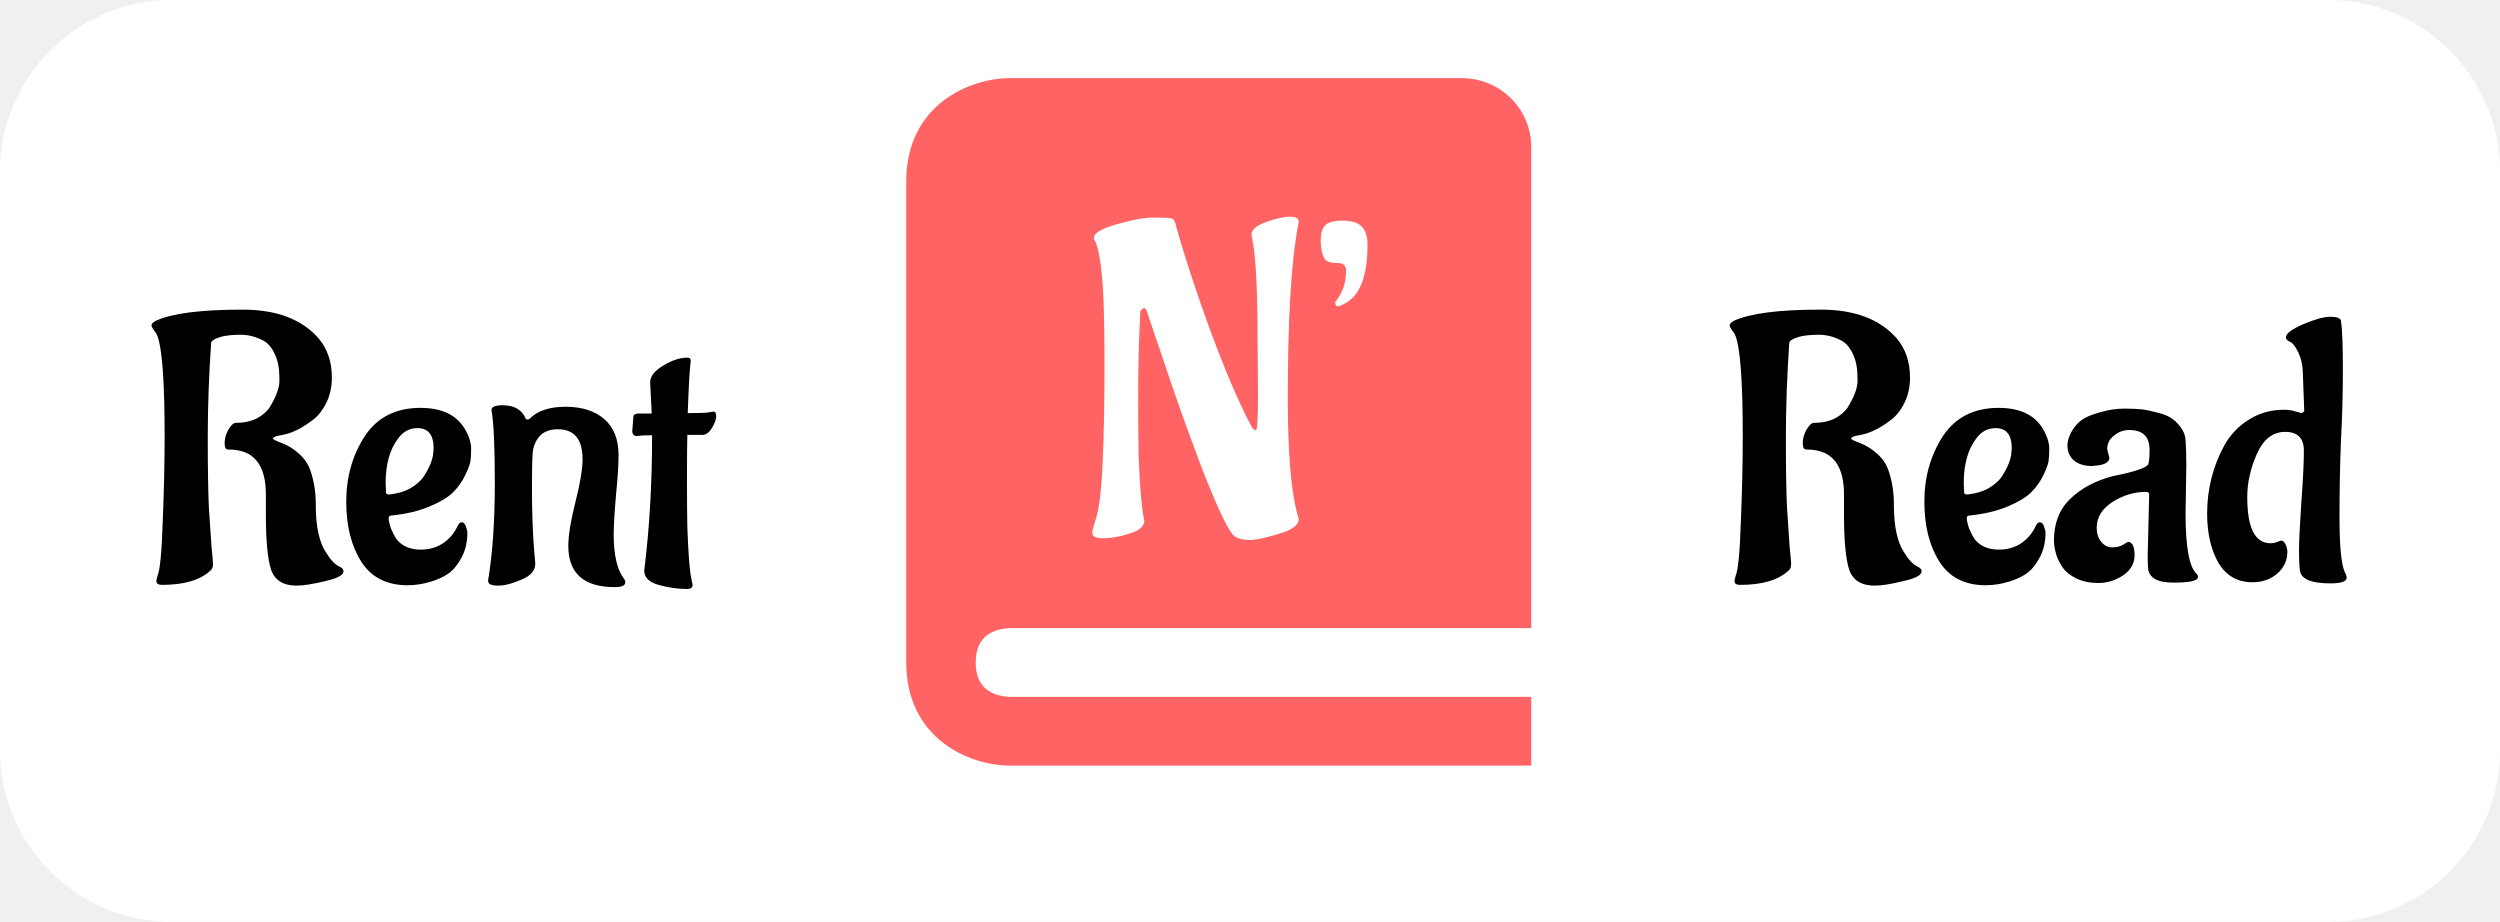
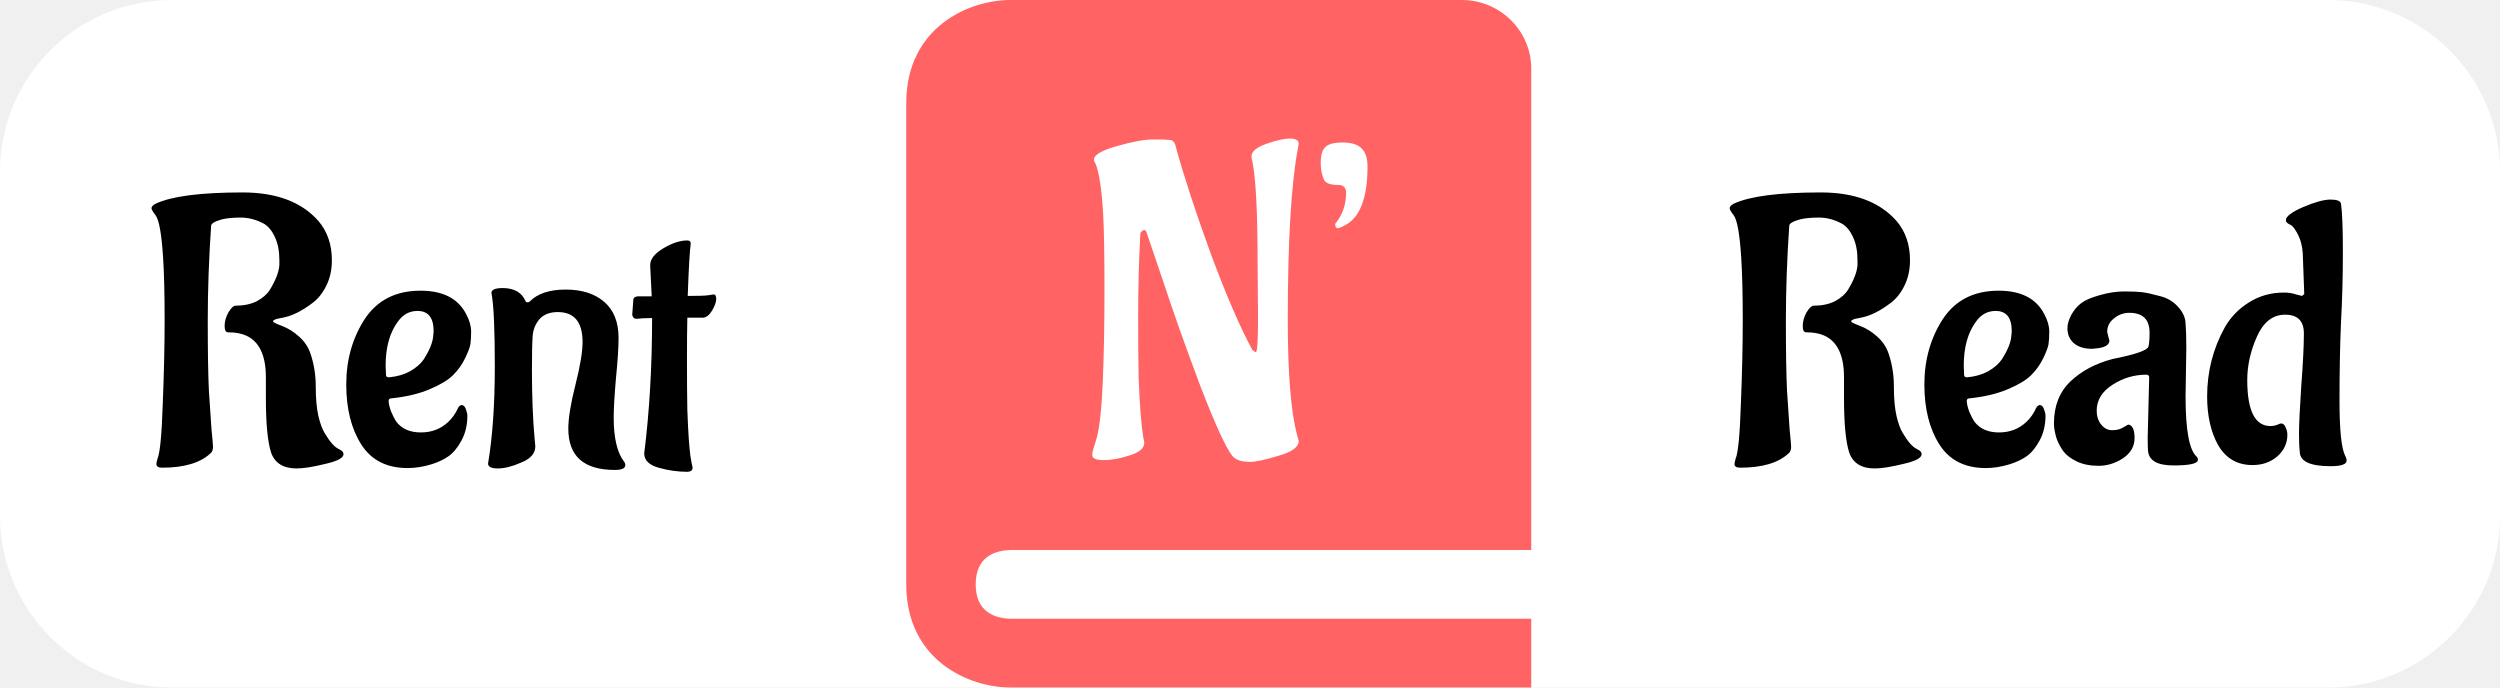
- <svg xmlns="http://www.w3.org/2000/svg" width="160" height="59" viewBox="0 0 160 59" fill="none">
-   <rect width="160" height="59" rx="11" fill="white" />
-   <path d="M17.736 27.904C17.56 27.952 17.472 28.008 17.472 28.072C17.472 28.12 17.664 28.216 18.048 28.36C18.432 28.504 18.792 28.728 19.128 29.032C19.48 29.336 19.728 29.704 19.872 30.136C20.096 30.792 20.208 31.496 20.208 32.248C20.208 33 20.264 33.624 20.376 34.12C20.488 34.6 20.624 34.968 20.784 35.224C21.104 35.768 21.4 36.104 21.672 36.232L21.84 36.328C21.936 36.392 21.984 36.472 21.984 36.568C21.984 36.808 21.592 37.016 20.808 37.192C20.024 37.384 19.416 37.48 18.984 37.48C18.136 37.48 17.592 37.144 17.352 36.472C17.128 35.784 17.016 34.616 17.016 32.968V31.648C17.016 30.256 16.6 29.368 15.768 28.984C15.448 28.84 15.064 28.768 14.616 28.768H14.592C14.448 28.768 14.376 28.632 14.376 28.36C14.376 28.072 14.456 27.784 14.616 27.496C14.792 27.208 14.944 27.064 15.072 27.064C15.6 27.064 16.056 26.968 16.44 26.776C16.824 26.568 17.104 26.32 17.28 26.032C17.648 25.424 17.848 24.904 17.88 24.472V24.16C17.88 23.568 17.784 23.072 17.592 22.672C17.4 22.256 17.16 21.968 16.872 21.808C16.392 21.552 15.904 21.424 15.408 21.424C14.912 21.424 14.504 21.464 14.184 21.544C13.736 21.672 13.512 21.808 13.512 21.952C13.368 24.048 13.296 26.072 13.296 28.024C13.296 29.96 13.32 31.448 13.368 32.488C13.432 33.512 13.488 34.344 13.536 34.984C13.6 35.608 13.632 35.976 13.632 36.088C13.632 36.296 13.576 36.44 13.464 36.52C12.808 37.128 11.776 37.432 10.368 37.432C10.128 37.432 10.008 37.352 10.008 37.192C10.008 37.144 10.032 37.032 10.08 36.856C10.24 36.488 10.352 35.32 10.416 33.352C10.496 31.384 10.536 29.592 10.536 27.976C10.536 26.344 10.504 25.024 10.44 24.016C10.344 22.496 10.184 21.584 9.96 21.28C9.784 21.056 9.696 20.904 9.696 20.824C9.696 20.728 9.784 20.632 9.96 20.536C10.984 20.056 12.84 19.816 15.528 19.816C17.688 19.816 19.304 20.424 20.376 21.64C20.952 22.312 21.24 23.152 21.24 24.16C21.24 24.768 21.12 25.312 20.88 25.792C20.64 26.272 20.344 26.64 19.992 26.896C19.32 27.408 18.688 27.72 18.096 27.832L17.736 27.904ZM24.68 30.904L24.704 31.504C24.704 31.6 24.768 31.648 24.896 31.648C25.408 31.6 25.856 31.472 26.24 31.264C26.624 31.04 26.912 30.792 27.104 30.52C27.488 29.928 27.696 29.416 27.728 28.984L27.752 28.696C27.752 27.832 27.408 27.4 26.72 27.4C26.208 27.4 25.792 27.624 25.472 28.072C24.944 28.776 24.68 29.72 24.68 30.904ZM29.912 34.096C29.912 34.704 29.784 35.24 29.528 35.704C29.288 36.152 29.008 36.488 28.688 36.712C28.384 36.92 28.024 37.088 27.608 37.216C27.08 37.376 26.576 37.456 26.096 37.456C24.752 37.456 23.76 36.952 23.12 35.944C22.48 34.936 22.16 33.656 22.16 32.104C22.16 30.536 22.552 29.144 23.336 27.928C24.136 26.712 25.328 26.104 26.912 26.104C28.352 26.104 29.328 26.608 29.84 27.616C30.048 28 30.152 28.368 30.152 28.72C30.152 29.056 30.136 29.328 30.104 29.536C30.072 29.728 29.96 30.024 29.768 30.424C29.576 30.824 29.32 31.184 29 31.504C28.68 31.824 28.176 32.128 27.488 32.416C26.8 32.704 25.992 32.896 25.064 32.992C24.936 32.992 24.872 33.048 24.872 33.16C24.872 33.304 24.92 33.52 25.016 33.808C25.128 34.08 25.248 34.312 25.376 34.504C25.728 34.952 26.248 35.176 26.936 35.176C27.624 35.176 28.208 34.952 28.688 34.504C28.944 34.264 29.152 33.968 29.312 33.616C29.376 33.488 29.456 33.424 29.552 33.424C29.664 33.424 29.752 33.512 29.816 33.688C29.88 33.864 29.912 34 29.912 34.096ZM31.236 37.168C31.524 35.44 31.668 33.368 31.668 30.952C31.668 28.536 31.596 26.968 31.452 26.248C31.452 26.04 31.692 25.936 32.172 25.936C32.908 25.936 33.396 26.216 33.636 26.776C33.652 26.824 33.692 26.848 33.756 26.848C33.82 26.848 33.868 26.832 33.9 26.8C34.396 26.288 35.164 26.032 36.204 26.032C37.244 26.032 38.068 26.296 38.676 26.824C39.284 27.352 39.588 28.12 39.588 29.128C39.588 29.736 39.532 30.6 39.42 31.72C39.324 32.84 39.276 33.672 39.276 34.216C39.276 35.512 39.492 36.448 39.924 37.024C39.988 37.104 40.02 37.184 40.02 37.264C40.02 37.472 39.796 37.576 39.348 37.576C37.364 37.576 36.372 36.696 36.372 34.936C36.372 34.264 36.524 33.328 36.828 32.128C37.132 30.928 37.284 30.016 37.284 29.392C37.284 28.112 36.756 27.472 35.7 27.472C35.188 27.472 34.796 27.624 34.524 27.928C34.268 28.232 34.124 28.584 34.092 28.984C34.06 29.368 34.044 30.104 34.044 31.192C34.044 32.856 34.1 34.304 34.212 35.536L34.26 36.064C34.26 36.512 33.964 36.856 33.372 37.096C32.796 37.352 32.292 37.48 31.86 37.48C31.444 37.48 31.236 37.376 31.236 37.168ZM40.462 27.64L40.534 26.68C40.55 26.536 40.662 26.464 40.87 26.464H41.71L41.614 24.544V24.448C41.614 24.08 41.894 23.728 42.454 23.392C43.014 23.056 43.526 22.888 43.99 22.888C44.134 22.888 44.206 22.952 44.206 23.08V23.104C44.142 23.536 44.078 24.648 44.014 26.44C44.718 26.44 45.166 26.424 45.358 26.392C45.55 26.36 45.654 26.344 45.67 26.344C45.782 26.344 45.838 26.44 45.838 26.632C45.838 26.824 45.75 27.072 45.574 27.376C45.398 27.664 45.206 27.816 44.998 27.832H43.99C43.974 28.376 43.966 29.296 43.966 30.592C43.966 31.872 43.974 32.928 43.99 33.76C44.022 34.592 44.054 35.224 44.086 35.656C44.118 36.072 44.15 36.408 44.182 36.664C44.23 36.92 44.262 37.104 44.278 37.216C44.31 37.328 44.326 37.4 44.326 37.432C44.326 37.592 44.222 37.68 44.014 37.696C43.39 37.696 42.766 37.608 42.142 37.432C41.534 37.256 41.23 36.952 41.23 36.52C41.566 33.832 41.734 30.944 41.734 27.856C41.302 27.856 40.974 27.872 40.75 27.904H40.726C40.582 27.904 40.494 27.816 40.462 27.64Z" fill="black" />
-   <path d="M58 11.6V42.4C58 47.242 61.987 49 64.667 49H98V44.6H64.693C63.667 44.574 62.444 44.173 62.444 42.4C62.444 40.627 63.667 40.226 64.693 40.2H98V9.4C98 6.973 96.007 5 93.556 5H64.667C61.987 5 58 6.758 58 11.6Z" fill="#FF6363" />
-   <path d="M80.514 25.236L80.487 21.904C80.487 18.6 80.374 16.407 80.15 15.324C80.113 15.193 80.094 15.091 80.094 15.016C80.094 14.699 80.412 14.428 81.046 14.204C81.681 13.98 82.185 13.868 82.558 13.868C82.932 13.868 83.118 13.98 83.118 14.204C83.118 14.223 83.1 14.325 83.062 14.512C82.633 16.808 82.418 20.457 82.418 25.46C82.418 28.876 82.615 31.331 83.007 32.824C83.081 33.067 83.118 33.197 83.118 33.216C83.118 33.608 82.689 33.925 81.831 34.168C80.972 34.429 80.365 34.56 80.01 34.56C79.451 34.56 79.068 34.429 78.862 34.168C78.452 33.645 77.78 32.18 76.847 29.772C75.932 27.345 75.129 25.087 74.439 22.996L73.374 19.86C73.337 19.767 73.29 19.72 73.234 19.72C73.16 19.72 73.076 19.785 72.983 19.916C72.889 21.652 72.843 23.388 72.843 25.124C72.843 26.86 72.852 28.195 72.871 29.128C72.908 30.061 72.945 30.771 72.983 31.256C73.02 31.741 73.057 32.133 73.094 32.432C73.132 32.712 73.16 32.917 73.178 33.048C73.216 33.179 73.234 33.272 73.234 33.328C73.234 33.683 72.927 33.953 72.311 34.14C71.695 34.345 71.135 34.448 70.63 34.448C70.145 34.448 69.903 34.336 69.903 34.112C69.903 34 69.93 33.86 69.987 33.692C70.043 33.524 70.108 33.309 70.183 33.048C70.369 32.395 70.5 31.209 70.575 29.492C70.649 27.756 70.686 25.787 70.686 23.584C70.686 21.363 70.659 19.748 70.603 18.74C70.509 17.097 70.341 15.996 70.099 15.436C70.043 15.38 70.014 15.305 70.014 15.212C70.014 14.913 70.509 14.624 71.499 14.344C72.488 14.064 73.253 13.924 73.794 13.924C74.355 13.924 74.681 13.933 74.775 13.952C75.036 13.933 75.195 14.083 75.251 14.4C75.792 16.36 76.548 18.665 77.519 21.316C78.508 23.967 79.385 25.992 80.15 27.392C80.244 27.485 80.319 27.532 80.374 27.532C80.468 27.532 80.514 26.767 80.514 25.236ZM87.521 15.66C87.521 17.695 87.026 18.955 86.037 19.44C85.906 19.515 85.775 19.571 85.645 19.608C85.514 19.608 85.449 19.515 85.449 19.328C85.915 18.768 86.149 18.105 86.149 17.34C86.149 17.004 85.981 16.836 85.645 16.836C85.159 16.836 84.861 16.733 84.749 16.528C84.6 16.229 84.525 15.856 84.525 15.408C84.525 14.941 84.618 14.615 84.805 14.428C84.992 14.223 85.365 14.12 85.925 14.12C86.485 14.12 86.886 14.241 87.129 14.484C87.39 14.727 87.521 15.119 87.521 15.66Z" fill="white" />
-   <path d="M118.736 27.904C118.56 27.952 118.472 28.008 118.472 28.072C118.472 28.12 118.664 28.216 119.048 28.36C119.432 28.504 119.792 28.728 120.128 29.032C120.48 29.336 120.728 29.704 120.872 30.136C121.096 30.792 121.208 31.496 121.208 32.248C121.208 33 121.264 33.624 121.376 34.12C121.488 34.6 121.624 34.968 121.784 35.224C122.104 35.768 122.4 36.104 122.672 36.232L122.84 36.328C122.936 36.392 122.984 36.472 122.984 36.568C122.984 36.808 122.592 37.016 121.808 37.192C121.024 37.384 120.416 37.48 119.984 37.48C119.136 37.48 118.592 37.144 118.352 36.472C118.128 35.784 118.016 34.616 118.016 32.968V31.648C118.016 30.256 117.6 29.368 116.768 28.984C116.448 28.84 116.064 28.768 115.616 28.768H115.592C115.448 28.768 115.376 28.632 115.376 28.36C115.376 28.072 115.456 27.784 115.616 27.496C115.792 27.208 115.944 27.064 116.072 27.064C116.6 27.064 117.056 26.968 117.44 26.776C117.824 26.568 118.104 26.32 118.28 26.032C118.648 25.424 118.848 24.904 118.88 24.472V24.16C118.88 23.568 118.784 23.072 118.592 22.672C118.4 22.256 118.16 21.968 117.872 21.808C117.392 21.552 116.904 21.424 116.408 21.424C115.912 21.424 115.504 21.464 115.184 21.544C114.736 21.672 114.512 21.808 114.512 21.952C114.368 24.048 114.296 26.072 114.296 28.024C114.296 29.96 114.32 31.448 114.368 32.488C114.432 33.512 114.488 34.344 114.536 34.984C114.6 35.608 114.632 35.976 114.632 36.088C114.632 36.296 114.576 36.44 114.464 36.52C113.808 37.128 112.776 37.432 111.368 37.432C111.128 37.432 111.008 37.352 111.008 37.192C111.008 37.144 111.032 37.032 111.08 36.856C111.24 36.488 111.352 35.32 111.416 33.352C111.496 31.384 111.536 29.592 111.536 27.976C111.536 26.344 111.504 25.024 111.44 24.016C111.344 22.496 111.184 21.584 110.96 21.28C110.784 21.056 110.696 20.904 110.696 20.824C110.696 20.728 110.784 20.632 110.96 20.536C111.984 20.056 113.84 19.816 116.528 19.816C118.688 19.816 120.304 20.424 121.376 21.64C121.952 22.312 122.24 23.152 122.24 24.16C122.24 24.768 122.12 25.312 121.88 25.792C121.64 26.272 121.344 26.64 120.992 26.896C120.32 27.408 119.688 27.72 119.096 27.832L118.736 27.904ZM125.68 30.904L125.704 31.504C125.704 31.6 125.768 31.648 125.896 31.648C126.408 31.6 126.856 31.472 127.24 31.264C127.624 31.04 127.912 30.792 128.104 30.52C128.488 29.928 128.696 29.416 128.728 28.984L128.752 28.696C128.752 27.832 128.408 27.4 127.72 27.4C127.208 27.4 126.792 27.624 126.472 28.072C125.944 28.776 125.68 29.72 125.68 30.904ZM130.912 34.096C130.912 34.704 130.784 35.24 130.528 35.704C130.288 36.152 130.008 36.488 129.688 36.712C129.384 36.92 129.024 37.088 128.608 37.216C128.08 37.376 127.576 37.456 127.096 37.456C125.752 37.456 124.76 36.952 124.12 35.944C123.48 34.936 123.16 33.656 123.16 32.104C123.16 30.536 123.552 29.144 124.336 27.928C125.136 26.712 126.328 26.104 127.912 26.104C129.352 26.104 130.328 26.608 130.84 27.616C131.048 28 131.152 28.368 131.152 28.72C131.152 29.056 131.136 29.328 131.104 29.536C131.072 29.728 130.96 30.024 130.768 30.424C130.576 30.824 130.32 31.184 130 31.504C129.68 31.824 129.176 32.128 128.488 32.416C127.8 32.704 126.992 32.896 126.064 32.992C125.936 32.992 125.872 33.048 125.872 33.16C125.872 33.304 125.92 33.52 126.016 33.808C126.128 34.08 126.248 34.312 126.376 34.504C126.728 34.952 127.248 35.176 127.936 35.176C128.624 35.176 129.208 34.952 129.688 34.504C129.944 34.264 130.152 33.968 130.312 33.616C130.376 33.488 130.456 33.424 130.552 33.424C130.664 33.424 130.752 33.512 130.816 33.688C130.88 33.864 130.912 34 130.912 34.096ZM139.924 29.8L139.876 32.872C139.876 35 140.108 36.28 140.572 36.712C140.636 36.776 140.668 36.848 140.668 36.928C140.668 37.168 140.148 37.288 139.108 37.288C138.084 37.288 137.54 36.984 137.476 36.376C137.46 36.232 137.452 35.936 137.452 35.488L137.548 31.648C137.548 31.536 137.484 31.48 137.355 31.48C136.588 31.48 135.868 31.696 135.196 32.128C134.524 32.56 134.188 33.112 134.188 33.784C134.188 34.136 134.284 34.432 134.476 34.672C134.668 34.912 134.9 35.032 135.172 35.032C135.46 35.032 135.692 34.976 135.868 34.864C136.06 34.752 136.172 34.688 136.204 34.672C136.476 34.704 136.612 34.992 136.612 35.536C136.612 36.064 136.364 36.496 135.868 36.832C135.372 37.152 134.852 37.312 134.308 37.312C133.764 37.312 133.292 37.216 132.892 37.024C132.508 36.832 132.228 36.616 132.052 36.376C131.876 36.136 131.732 35.864 131.62 35.56C131.508 35.192 131.452 34.872 131.452 34.6C131.452 33.48 131.804 32.584 132.508 31.912C133.212 31.24 134.116 30.76 135.22 30.472C136.676 30.184 137.436 29.92 137.5 29.68C137.548 29.504 137.572 29.208 137.572 28.792C137.572 27.944 137.14 27.52 136.276 27.52C135.908 27.52 135.58 27.64 135.292 27.88C135.004 28.104 134.86 28.392 134.86 28.744L135.004 29.32C134.972 29.592 134.684 29.752 134.14 29.8L133.876 29.824C133.396 29.824 133.012 29.704 132.724 29.464C132.452 29.224 132.316 28.904 132.316 28.504C132.316 28.248 132.396 27.968 132.556 27.664C132.732 27.344 132.948 27.088 133.204 26.896C133.46 26.704 133.852 26.536 134.38 26.392C134.924 26.232 135.444 26.152 135.94 26.152C136.436 26.152 136.82 26.168 137.092 26.2C137.364 26.232 137.732 26.312 138.196 26.44C138.676 26.552 139.068 26.776 139.372 27.112C139.692 27.448 139.86 27.808 139.876 28.192C139.908 28.56 139.924 29.096 139.924 29.8ZM146.176 26.224C146.464 26.224 146.72 26.264 146.944 26.344C147.184 26.408 147.312 26.44 147.328 26.44L147.472 26.32L147.376 23.704C147.344 23.256 147.248 22.872 147.088 22.552C146.928 22.232 146.784 22.024 146.656 21.928L146.44 21.808C146.344 21.744 146.296 21.672 146.296 21.592C146.296 21.352 146.664 21.072 147.4 20.752C148.152 20.432 148.736 20.272 149.152 20.272C149.568 20.272 149.792 20.36 149.824 20.536C149.904 21.08 149.944 22.12 149.944 23.656C149.944 25.176 149.904 26.672 149.824 28.144C149.76 29.616 149.728 31.288 149.728 33.16C149.728 35.016 149.848 36.184 150.088 36.664C150.152 36.776 150.184 36.88 150.184 36.976C150.184 37.216 149.84 37.336 149.152 37.336C147.84 37.336 147.184 37.024 147.184 36.4C147.152 36.144 147.136 35.752 147.136 35.224C147.136 34.68 147.184 33.68 147.28 32.224C147.392 30.752 147.448 29.624 147.448 28.84C147.448 28.04 147.048 27.64 146.248 27.64C145.464 27.64 144.864 28.104 144.448 29.032C144.032 29.96 143.824 30.888 143.824 31.816C143.824 33.784 144.32 34.768 145.312 34.768C145.456 34.768 145.592 34.744 145.72 34.696C145.864 34.632 145.952 34.6 145.984 34.6C146.112 34.6 146.208 34.68 146.272 34.84C146.352 35 146.392 35.16 146.392 35.32C146.392 35.864 146.176 36.328 145.744 36.712C145.312 37.08 144.784 37.264 144.16 37.264C143.2 37.264 142.472 36.848 141.976 36.016C141.496 35.168 141.256 34.12 141.256 32.872C141.256 31.288 141.632 29.816 142.384 28.456C142.768 27.784 143.288 27.248 143.944 26.848C144.6 26.432 145.344 26.224 146.176 26.224Z" fill="black" />
+ <svg xmlns="http://www.w3.org/2000/svg" width="160" height="44" viewBox="0 0 160 44" fill="none">
+   <rect width="160" height="44" rx="11" fill="white" />
+   <path d="M17.736 20.404C17.56 20.452 17.472 20.508 17.472 20.572C17.472 20.62 17.664 20.716 18.048 20.86C18.432 21.004 18.792 21.228 19.128 21.532C19.48 21.836 19.728 22.204 19.872 22.636C20.096 23.292 20.208 23.996 20.208 24.748C20.208 25.5 20.264 26.124 20.376 26.62C20.488 27.1 20.624 27.468 20.784 27.724C21.104 28.268 21.4 28.604 21.672 28.732L21.84 28.828C21.936 28.892 21.984 28.972 21.984 29.068C21.984 29.308 21.592 29.516 20.808 29.692C20.024 29.884 19.416 29.98 18.984 29.98C18.136 29.98 17.592 29.644 17.352 28.972C17.128 28.284 17.016 27.116 17.016 25.468V24.148C17.016 22.756 16.6 21.868 15.768 21.484C15.448 21.34 15.064 21.268 14.616 21.268H14.592C14.448 21.268 14.376 21.132 14.376 20.86C14.376 20.572 14.456 20.284 14.616 19.996C14.792 19.708 14.944 19.564 15.072 19.564C15.6 19.564 16.056 19.468 16.44 19.276C16.824 19.068 17.104 18.82 17.28 18.532C17.648 17.924 17.848 17.404 17.88 16.972V16.66C17.88 16.068 17.784 15.572 17.592 15.172C17.4 14.756 17.16 14.468 16.872 14.308C16.392 14.052 15.904 13.924 15.408 13.924C14.912 13.924 14.504 13.964 14.184 14.044C13.736 14.172 13.512 14.308 13.512 14.452C13.368 16.548 13.296 18.572 13.296 20.524C13.296 22.46 13.32 23.948 13.368 24.988C13.432 26.012 13.488 26.844 13.536 27.484C13.6 28.108 13.632 28.476 13.632 28.588C13.632 28.796 13.576 28.94 13.464 29.02C12.808 29.628 11.776 29.932 10.368 29.932C10.128 29.932 10.008 29.852 10.008 29.692C10.008 29.644 10.032 29.532 10.08 29.356C10.24 28.988 10.352 27.82 10.416 25.852C10.496 23.884 10.536 22.092 10.536 20.476C10.536 18.844 10.504 17.524 10.44 16.516C10.344 14.996 10.184 14.084 9.96 13.78C9.784 13.556 9.696 13.404 9.696 13.324C9.696 13.228 9.784 13.132 9.96 13.036C10.984 12.556 12.84 12.316 15.528 12.316C17.688 12.316 19.304 12.924 20.376 14.14C20.952 14.812 21.24 15.652 21.24 16.66C21.24 17.268 21.12 17.812 20.88 18.292C20.64 18.772 20.344 19.14 19.992 19.396C19.32 19.908 18.688 20.22 18.096 20.332L17.736 20.404ZM24.68 23.404L24.704 24.004C24.704 24.1 24.768 24.148 24.896 24.148C25.408 24.1 25.856 23.972 26.24 23.764C26.624 23.54 26.912 23.292 27.104 23.02C27.488 22.428 27.696 21.916 27.728 21.484L27.752 21.196C27.752 20.332 27.408 19.9 26.72 19.9C26.208 19.9 25.792 20.124 25.472 20.572C24.944 21.276 24.68 22.22 24.68 23.404ZM29.912 26.596C29.912 27.204 29.784 27.74 29.528 28.204C29.288 28.652 29.008 28.988 28.688 29.212C28.384 29.42 28.024 29.588 27.608 29.716C27.08 29.876 26.576 29.956 26.096 29.956C24.752 29.956 23.76 29.452 23.12 28.444C22.48 27.436 22.16 26.156 22.16 24.604C22.16 23.036 22.552 21.644 23.336 20.428C24.136 19.212 25.328 18.604 26.912 18.604C28.352 18.604 29.328 19.108 29.84 20.116C30.048 20.5 30.152 20.868 30.152 21.22C30.152 21.556 30.136 21.828 30.104 22.036C30.072 22.228 29.96 22.524 29.768 22.924C29.576 23.324 29.32 23.684 29 24.004C28.68 24.324 28.176 24.628 27.488 24.916C26.8 25.204 25.992 25.396 25.064 25.492C24.936 25.492 24.872 25.548 24.872 25.66C24.872 25.804 24.92 26.02 25.016 26.308C25.128 26.58 25.248 26.812 25.376 27.004C25.728 27.452 26.248 27.676 26.936 27.676C27.624 27.676 28.208 27.452 28.688 27.004C28.944 26.764 29.152 26.468 29.312 26.116C29.376 25.988 29.456 25.924 29.552 25.924C29.664 25.924 29.752 26.012 29.816 26.188C29.88 26.364 29.912 26.5 29.912 26.596ZM31.236 29.668C31.524 27.94 31.668 25.868 31.668 23.452C31.668 21.036 31.596 19.468 31.452 18.748C31.452 18.54 31.692 18.436 32.172 18.436C32.908 18.436 33.396 18.716 33.636 19.276C33.652 19.324 33.692 19.348 33.756 19.348C33.82 19.348 33.868 19.332 33.9 19.3C34.396 18.788 35.164 18.532 36.204 18.532C37.244 18.532 38.068 18.796 38.676 19.324C39.284 19.852 39.588 20.62 39.588 21.628C39.588 22.236 39.532 23.1 39.42 24.22C39.324 25.34 39.276 26.172 39.276 26.716C39.276 28.012 39.492 28.948 39.924 29.524C39.988 29.604 40.02 29.684 40.02 29.764C40.02 29.972 39.796 30.076 39.348 30.076C37.364 30.076 36.372 29.196 36.372 27.436C36.372 26.764 36.524 25.828 36.828 24.628C37.132 23.428 37.284 22.516 37.284 21.892C37.284 20.612 36.756 19.972 35.7 19.972C35.188 19.972 34.796 20.124 34.524 20.428C34.268 20.732 34.124 21.084 34.092 21.484C34.06 21.868 34.044 22.604 34.044 23.692C34.044 25.356 34.1 26.804 34.212 28.036L34.26 28.564C34.26 29.012 33.964 29.356 33.372 29.596C32.796 29.852 32.292 29.98 31.86 29.98C31.444 29.98 31.236 29.876 31.236 29.668ZM40.462 20.14L40.534 19.18C40.55 19.036 40.662 18.964 40.87 18.964H41.71L41.614 17.044V16.948C41.614 16.58 41.894 16.228 42.454 15.892C43.014 15.556 43.526 15.388 43.99 15.388C44.134 15.388 44.206 15.452 44.206 15.58V15.604C44.142 16.036 44.078 17.148 44.014 18.94C44.718 18.94 45.166 18.924 45.358 18.892C45.55 18.86 45.654 18.844 45.67 18.844C45.782 18.844 45.838 18.94 45.838 19.132C45.838 19.324 45.75 19.572 45.574 19.876C45.398 20.164 45.206 20.316 44.998 20.332H43.99C43.974 20.876 43.966 21.796 43.966 23.092C43.966 24.372 43.974 25.428 43.99 26.26C44.022 27.092 44.054 27.724 44.086 28.156C44.118 28.572 44.15 28.908 44.182 29.164C44.23 29.42 44.262 29.604 44.278 29.716C44.31 29.828 44.326 29.9 44.326 29.932C44.326 30.092 44.222 30.18 44.014 30.196C43.39 30.196 42.766 30.108 42.142 29.932C41.534 29.756 41.23 29.452 41.23 29.02C41.566 26.332 41.734 23.444 41.734 20.356C41.302 20.356 40.974 20.372 40.75 20.404H40.726C40.582 20.404 40.494 20.316 40.462 20.14Z" fill="black" />
+   <path d="M58 6.6V37.4C58 42.242 61.987 44 64.667 44H98V39.6H64.693C63.667 39.574 62.444 39.173 62.444 37.4C62.444 35.627 63.667 35.226 64.693 35.2H98V4.4C98 1.973 96.007 0 93.556 0H64.667C61.987 0 58 1.758 58 6.6Z" fill="#FF6363" />
+   <path d="M80.514 20.236L80.487 16.904C80.487 13.6 80.374 11.407 80.15 10.324C80.113 10.193 80.094 10.091 80.094 10.016C80.094 9.699 80.412 9.428 81.046 9.204C81.681 8.98 82.185 8.868 82.558 8.868C82.932 8.868 83.118 8.98 83.118 9.204C83.118 9.223 83.1 9.325 83.062 9.512C82.633 11.808 82.418 15.457 82.418 20.46C82.418 23.876 82.615 26.331 83.007 27.824C83.081 28.067 83.118 28.197 83.118 28.216C83.118 28.608 82.689 28.925 81.831 29.168C80.972 29.429 80.365 29.56 80.01 29.56C79.451 29.56 79.068 29.429 78.862 29.168C78.452 28.645 77.78 27.18 76.847 24.772C75.932 22.345 75.129 20.087 74.439 17.996L73.374 14.86C73.337 14.767 73.29 14.72 73.234 14.72C73.16 14.72 73.076 14.785 72.983 14.916C72.889 16.652 72.843 18.388 72.843 20.124C72.843 21.86 72.852 23.195 72.871 24.128C72.908 25.061 72.945 25.771 72.983 26.256C73.02 26.741 73.057 27.133 73.094 27.432C73.132 27.712 73.16 27.917 73.178 28.048C73.216 28.179 73.234 28.272 73.234 28.328C73.234 28.683 72.927 28.953 72.311 29.14C71.695 29.345 71.135 29.448 70.63 29.448C70.145 29.448 69.903 29.336 69.903 29.112C69.903 29 69.93 28.86 69.987 28.692C70.043 28.524 70.108 28.309 70.183 28.048C70.369 27.395 70.5 26.209 70.575 24.492C70.649 22.756 70.686 20.787 70.686 18.584C70.686 16.363 70.659 14.748 70.603 13.74C70.509 12.097 70.341 10.996 70.099 10.436C70.043 10.38 70.014 10.305 70.014 10.212C70.014 9.913 70.509 9.624 71.499 9.344C72.488 9.064 73.253 8.924 73.794 8.924C74.355 8.924 74.681 8.933 74.775 8.952C75.036 8.933 75.195 9.083 75.251 9.4C75.792 11.36 76.548 13.665 77.519 16.316C78.508 18.967 79.385 20.992 80.15 22.392C80.244 22.485 80.319 22.532 80.374 22.532C80.468 22.532 80.514 21.767 80.514 20.236ZM87.521 10.66C87.521 12.695 87.026 13.955 86.037 14.44C85.906 14.515 85.775 14.571 85.645 14.608C85.514 14.608 85.449 14.515 85.449 14.328C85.915 13.768 86.149 13.105 86.149 12.34C86.149 12.004 85.981 11.836 85.645 11.836C85.159 11.836 84.861 11.733 84.749 11.528C84.6 11.229 84.525 10.856 84.525 10.408C84.525 9.941 84.618 9.615 84.805 9.428C84.992 9.223 85.365 9.12 85.925 9.12C86.485 9.12 86.886 9.241 87.129 9.484C87.39 9.727 87.521 10.119 87.521 10.66Z" fill="white" />
+   <path d="M118.736 20.404C118.56 20.452 118.472 20.508 118.472 20.572C118.472 20.62 118.664 20.716 119.048 20.86C119.432 21.004 119.792 21.228 120.128 21.532C120.48 21.836 120.728 22.204 120.872 22.636C121.096 23.292 121.208 23.996 121.208 24.748C121.208 25.5 121.264 26.124 121.376 26.62C121.488 27.1 121.624 27.468 121.784 27.724C122.104 28.268 122.4 28.604 122.672 28.732L122.84 28.828C122.936 28.892 122.984 28.972 122.984 29.068C122.984 29.308 122.592 29.516 121.808 29.692C121.024 29.884 120.416 29.98 119.984 29.98C119.136 29.98 118.592 29.644 118.352 28.972C118.128 28.284 118.016 27.116 118.016 25.468V24.148C118.016 22.756 117.6 21.868 116.768 21.484C116.448 21.34 116.064 21.268 115.616 21.268H115.592C115.448 21.268 115.376 21.132 115.376 20.86C115.376 20.572 115.456 20.284 115.616 19.996C115.792 19.708 115.944 19.564 116.072 19.564C116.6 19.564 117.056 19.468 117.44 19.276C117.824 19.068 118.104 18.82 118.28 18.532C118.648 17.924 118.848 17.404 118.88 16.972V16.66C118.88 16.068 118.784 15.572 118.592 15.172C118.4 14.756 118.16 14.468 117.872 14.308C117.392 14.052 116.904 13.924 116.408 13.924C115.912 13.924 115.504 13.964 115.184 14.044C114.736 14.172 114.512 14.308 114.512 14.452C114.368 16.548 114.296 18.572 114.296 20.524C114.296 22.46 114.32 23.948 114.368 24.988C114.432 26.012 114.488 26.844 114.536 27.484C114.6 28.108 114.632 28.476 114.632 28.588C114.632 28.796 114.576 28.94 114.464 29.02C113.808 29.628 112.776 29.932 111.368 29.932C111.128 29.932 111.008 29.852 111.008 29.692C111.008 29.644 111.032 29.532 111.08 29.356C111.24 28.988 111.352 27.82 111.416 25.852C111.496 23.884 111.536 22.092 111.536 20.476C111.536 18.844 111.504 17.524 111.44 16.516C111.344 14.996 111.184 14.084 110.96 13.78C110.784 13.556 110.696 13.404 110.696 13.324C110.696 13.228 110.784 13.132 110.96 13.036C111.984 12.556 113.84 12.316 116.528 12.316C118.688 12.316 120.304 12.924 121.376 14.14C121.952 14.812 122.24 15.652 122.24 16.66C122.24 17.268 122.12 17.812 121.88 18.292C121.64 18.772 121.344 19.14 120.992 19.396C120.32 19.908 119.688 20.22 119.096 20.332L118.736 20.404ZM125.68 23.404L125.704 24.004C125.704 24.1 125.768 24.148 125.896 24.148C126.408 24.1 126.856 23.972 127.24 23.764C127.624 23.54 127.912 23.292 128.104 23.02C128.488 22.428 128.696 21.916 128.728 21.484L128.752 21.196C128.752 20.332 128.408 19.9 127.72 19.9C127.208 19.9 126.792 20.124 126.472 20.572C125.944 21.276 125.68 22.22 125.68 23.404ZM130.912 26.596C130.912 27.204 130.784 27.74 130.528 28.204C130.288 28.652 130.008 28.988 129.688 29.212C129.384 29.42 129.024 29.588 128.608 29.716C128.08 29.876 127.576 29.956 127.096 29.956C125.752 29.956 124.76 29.452 124.12 28.444C123.48 27.436 123.16 26.156 123.16 24.604C123.16 23.036 123.552 21.644 124.336 20.428C125.136 19.212 126.328 18.604 127.912 18.604C129.352 18.604 130.328 19.108 130.84 20.116C131.048 20.5 131.152 20.868 131.152 21.22C131.152 21.556 131.136 21.828 131.104 22.036C131.072 22.228 130.96 22.524 130.768 22.924C130.576 23.324 130.32 23.684 130 24.004C129.68 24.324 129.176 24.628 128.488 24.916C127.8 25.204 126.992 25.396 126.064 25.492C125.936 25.492 125.872 25.548 125.872 25.66C125.872 25.804 125.92 26.02 126.016 26.308C126.128 26.58 126.248 26.812 126.376 27.004C126.728 27.452 127.248 27.676 127.936 27.676C128.624 27.676 129.208 27.452 129.688 27.004C129.944 26.764 130.152 26.468 130.312 26.116C130.376 25.988 130.456 25.924 130.552 25.924C130.664 25.924 130.752 26.012 130.816 26.188C130.88 26.364 130.912 26.5 130.912 26.596ZM139.924 22.3L139.876 25.372C139.876 27.5 140.108 28.78 140.572 29.212C140.636 29.276 140.668 29.348 140.668 29.428C140.668 29.668 140.148 29.788 139.108 29.788C138.084 29.788 137.54 29.484 137.476 28.876C137.46 28.732 137.452 28.436 137.452 27.988L137.548 24.148C137.548 24.036 137.484 23.98 137.355 23.98C136.588 23.98 135.868 24.196 135.196 24.628C134.524 25.06 134.188 25.612 134.188 26.284C134.188 26.636 134.284 26.932 134.476 27.172C134.668 27.412 134.9 27.532 135.172 27.532C135.46 27.532 135.692 27.476 135.868 27.364C136.06 27.252 136.172 27.188 136.204 27.172C136.476 27.204 136.612 27.492 136.612 28.036C136.612 28.564 136.364 28.996 135.868 29.332C135.372 29.652 134.852 29.812 134.308 29.812C133.764 29.812 133.292 29.716 132.892 29.524C132.508 29.332 132.228 29.116 132.052 28.876C131.876 28.636 131.732 28.364 131.62 28.06C131.508 27.692 131.452 27.372 131.452 27.1C131.452 25.98 131.804 25.084 132.508 24.412C133.212 23.74 134.116 23.26 135.22 22.972C136.676 22.684 137.436 22.42 137.5 22.18C137.548 22.004 137.572 21.708 137.572 21.292C137.572 20.444 137.14 20.02 136.276 20.02C135.908 20.02 135.58 20.14 135.292 20.38C135.004 20.604 134.86 20.892 134.86 21.244L135.004 21.82C134.972 22.092 134.684 22.252 134.14 22.3L133.876 22.324C133.396 22.324 133.012 22.204 132.724 21.964C132.452 21.724 132.316 21.404 132.316 21.004C132.316 20.748 132.396 20.468 132.556 20.164C132.732 19.844 132.948 19.588 133.204 19.396C133.46 19.204 133.852 19.036 134.38 18.892C134.924 18.732 135.444 18.652 135.94 18.652C136.436 18.652 136.82 18.668 137.092 18.7C137.364 18.732 137.732 18.812 138.196 18.94C138.676 19.052 139.068 19.276 139.372 19.612C139.692 19.948 139.86 20.308 139.876 20.692C139.908 21.06 139.924 21.596 139.924 22.3ZM146.176 18.724C146.464 18.724 146.72 18.764 146.944 18.844C147.184 18.908 147.312 18.94 147.328 18.94L147.472 18.82L147.376 16.204C147.344 15.756 147.248 15.372 147.088 15.052C146.928 14.732 146.784 14.524 146.656 14.428L146.44 14.308C146.344 14.244 146.296 14.172 146.296 14.092C146.296 13.852 146.664 13.572 147.4 13.252C148.152 12.932 148.736 12.772 149.152 12.772C149.568 12.772 149.792 12.86 149.824 13.036C149.904 13.58 149.944 14.62 149.944 16.156C149.944 17.676 149.904 19.172 149.824 20.644C149.76 22.116 149.728 23.788 149.728 25.66C149.728 27.516 149.848 28.684 150.088 29.164C150.152 29.276 150.184 29.38 150.184 29.476C150.184 29.716 149.84 29.836 149.152 29.836C147.84 29.836 147.184 29.524 147.184 28.9C147.152 28.644 147.136 28.252 147.136 27.724C147.136 27.18 147.184 26.18 147.28 24.724C147.392 23.252 147.448 22.124 147.448 21.34C147.448 20.54 147.048 20.14 146.248 20.14C145.464 20.14 144.864 20.604 144.448 21.532C144.032 22.46 143.824 23.388 143.824 24.316C143.824 26.284 144.32 27.268 145.312 27.268C145.456 27.268 145.592 27.244 145.72 27.196C145.864 27.132 145.952 27.1 145.984 27.1C146.112 27.1 146.208 27.18 146.272 27.34C146.352 27.5 146.392 27.66 146.392 27.82C146.392 28.364 146.176 28.828 145.744 29.212C145.312 29.58 144.784 29.764 144.16 29.764C143.2 29.764 142.472 29.348 141.976 28.516C141.496 27.668 141.256 26.62 141.256 25.372C141.256 23.788 141.632 22.316 142.384 20.956C142.768 20.284 143.288 19.748 143.944 19.348C144.6 18.932 145.344 18.724 146.176 18.724Z" fill="black" />
</svg>
